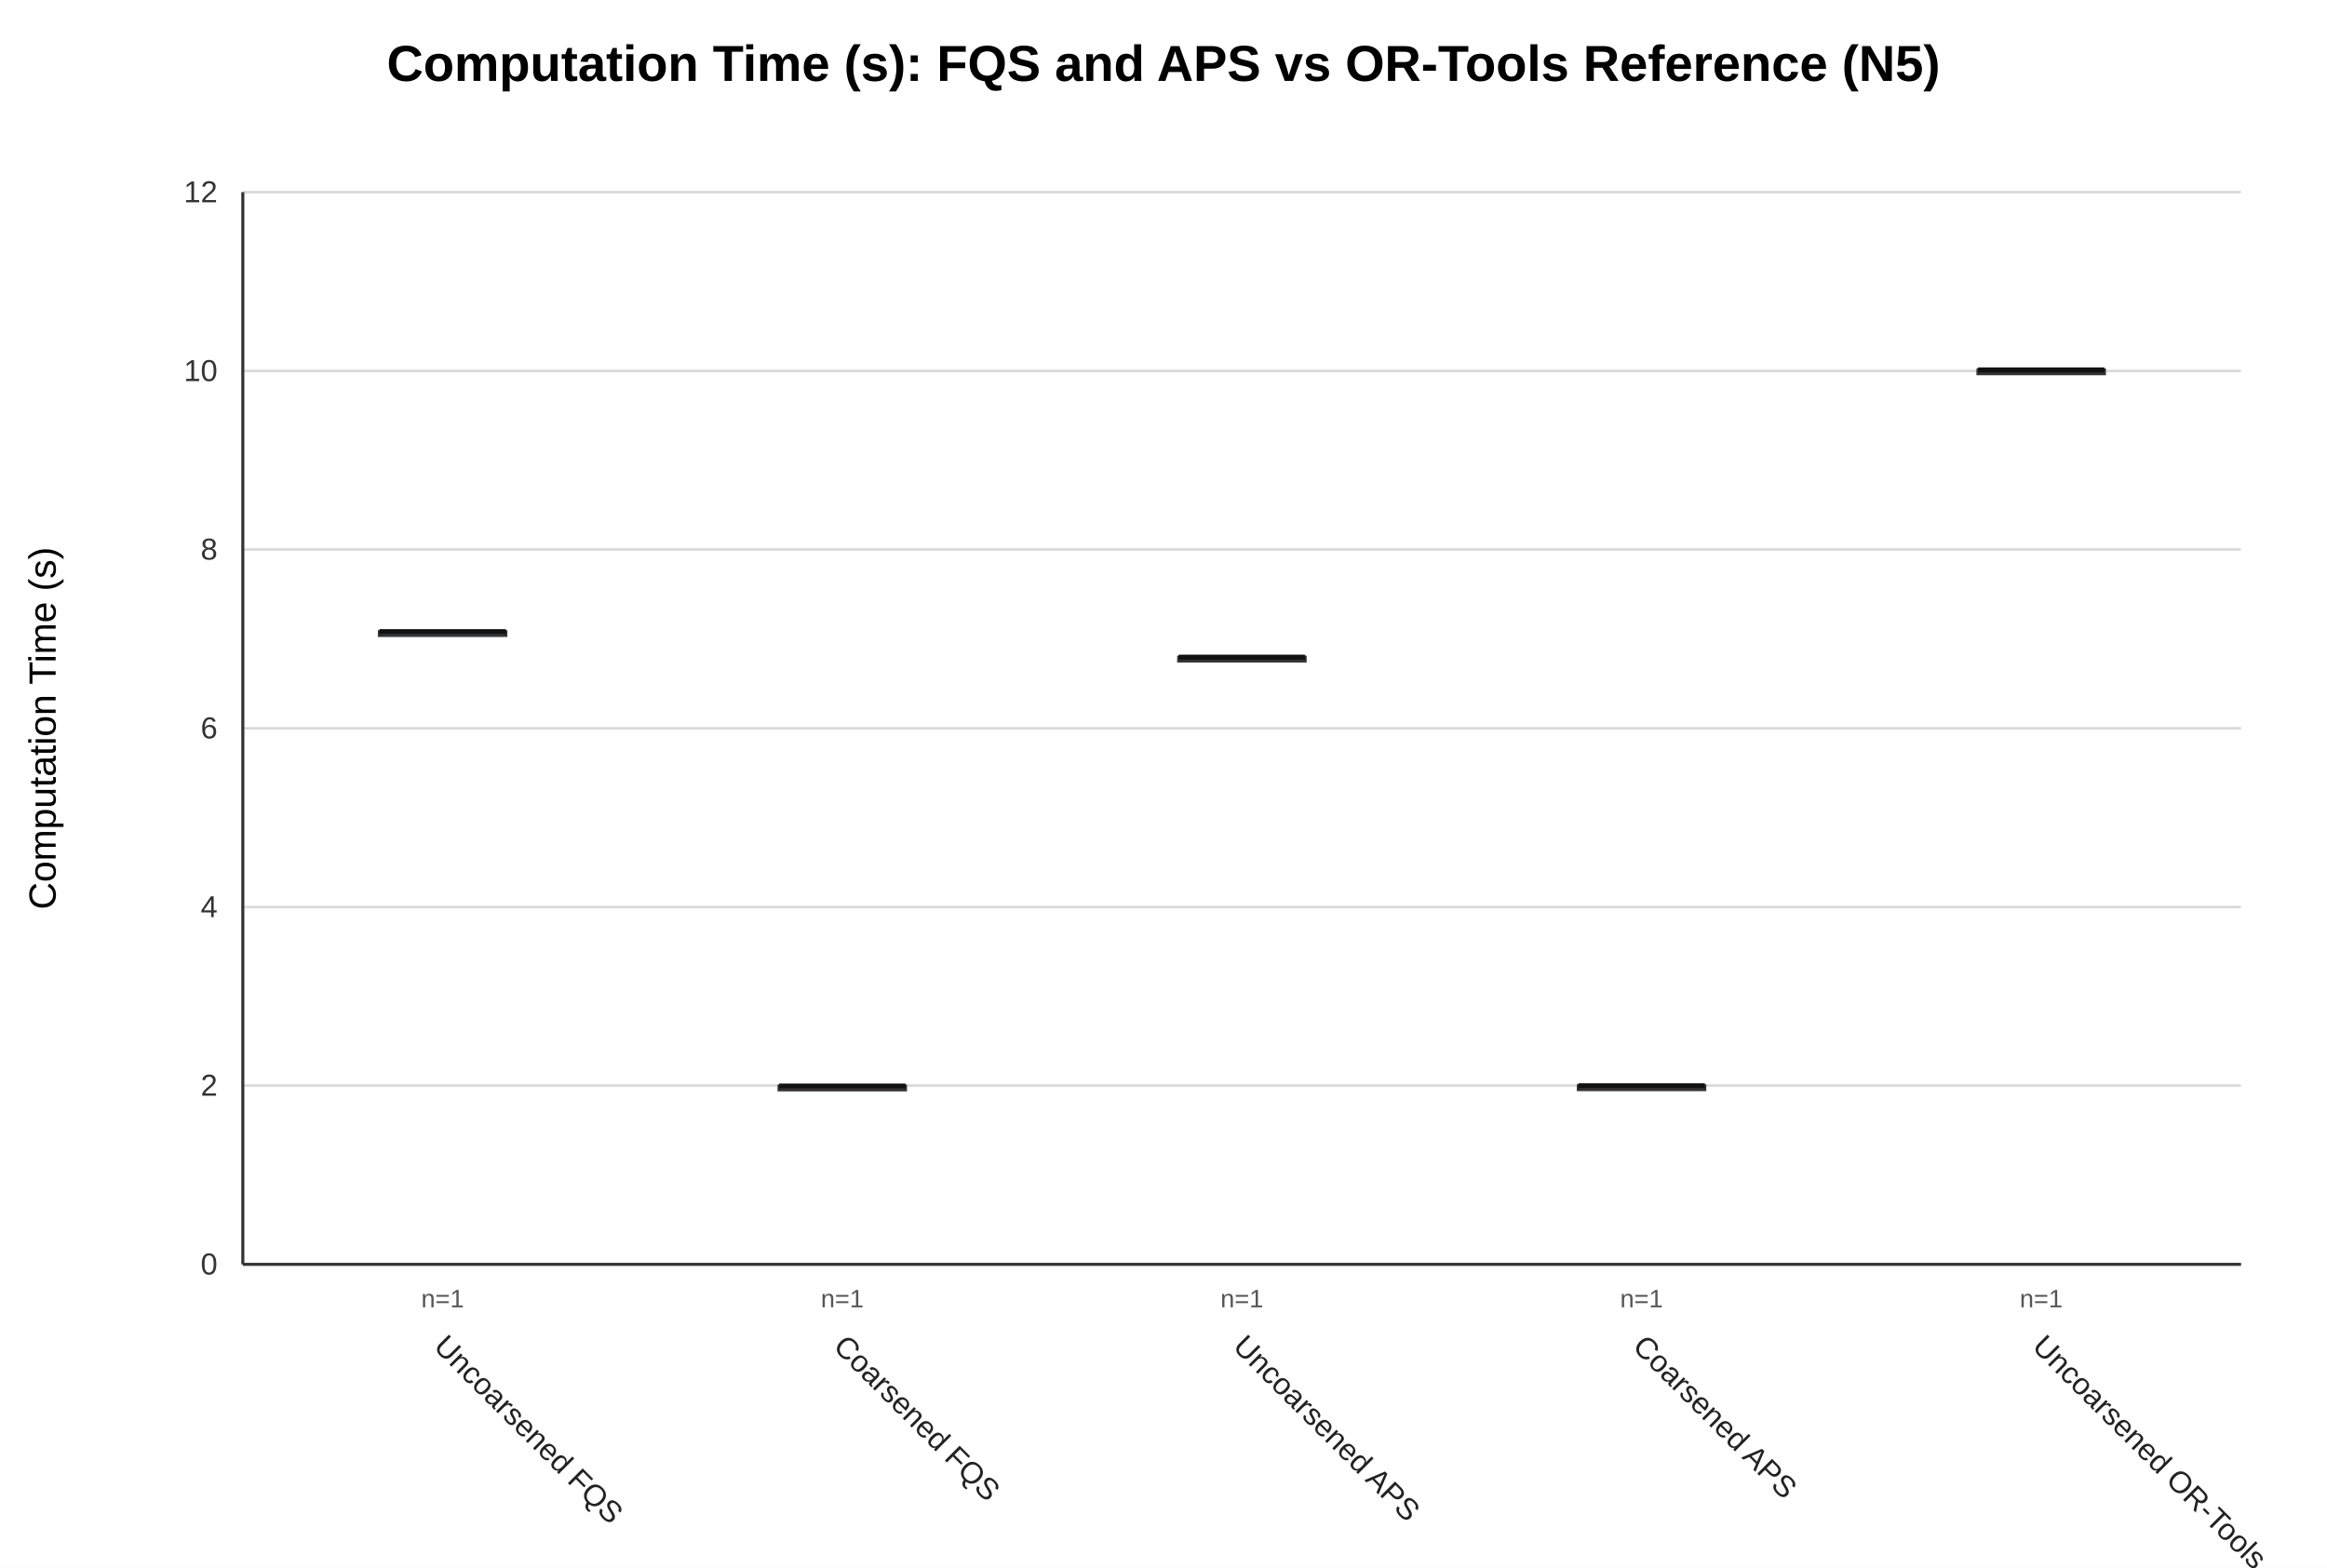
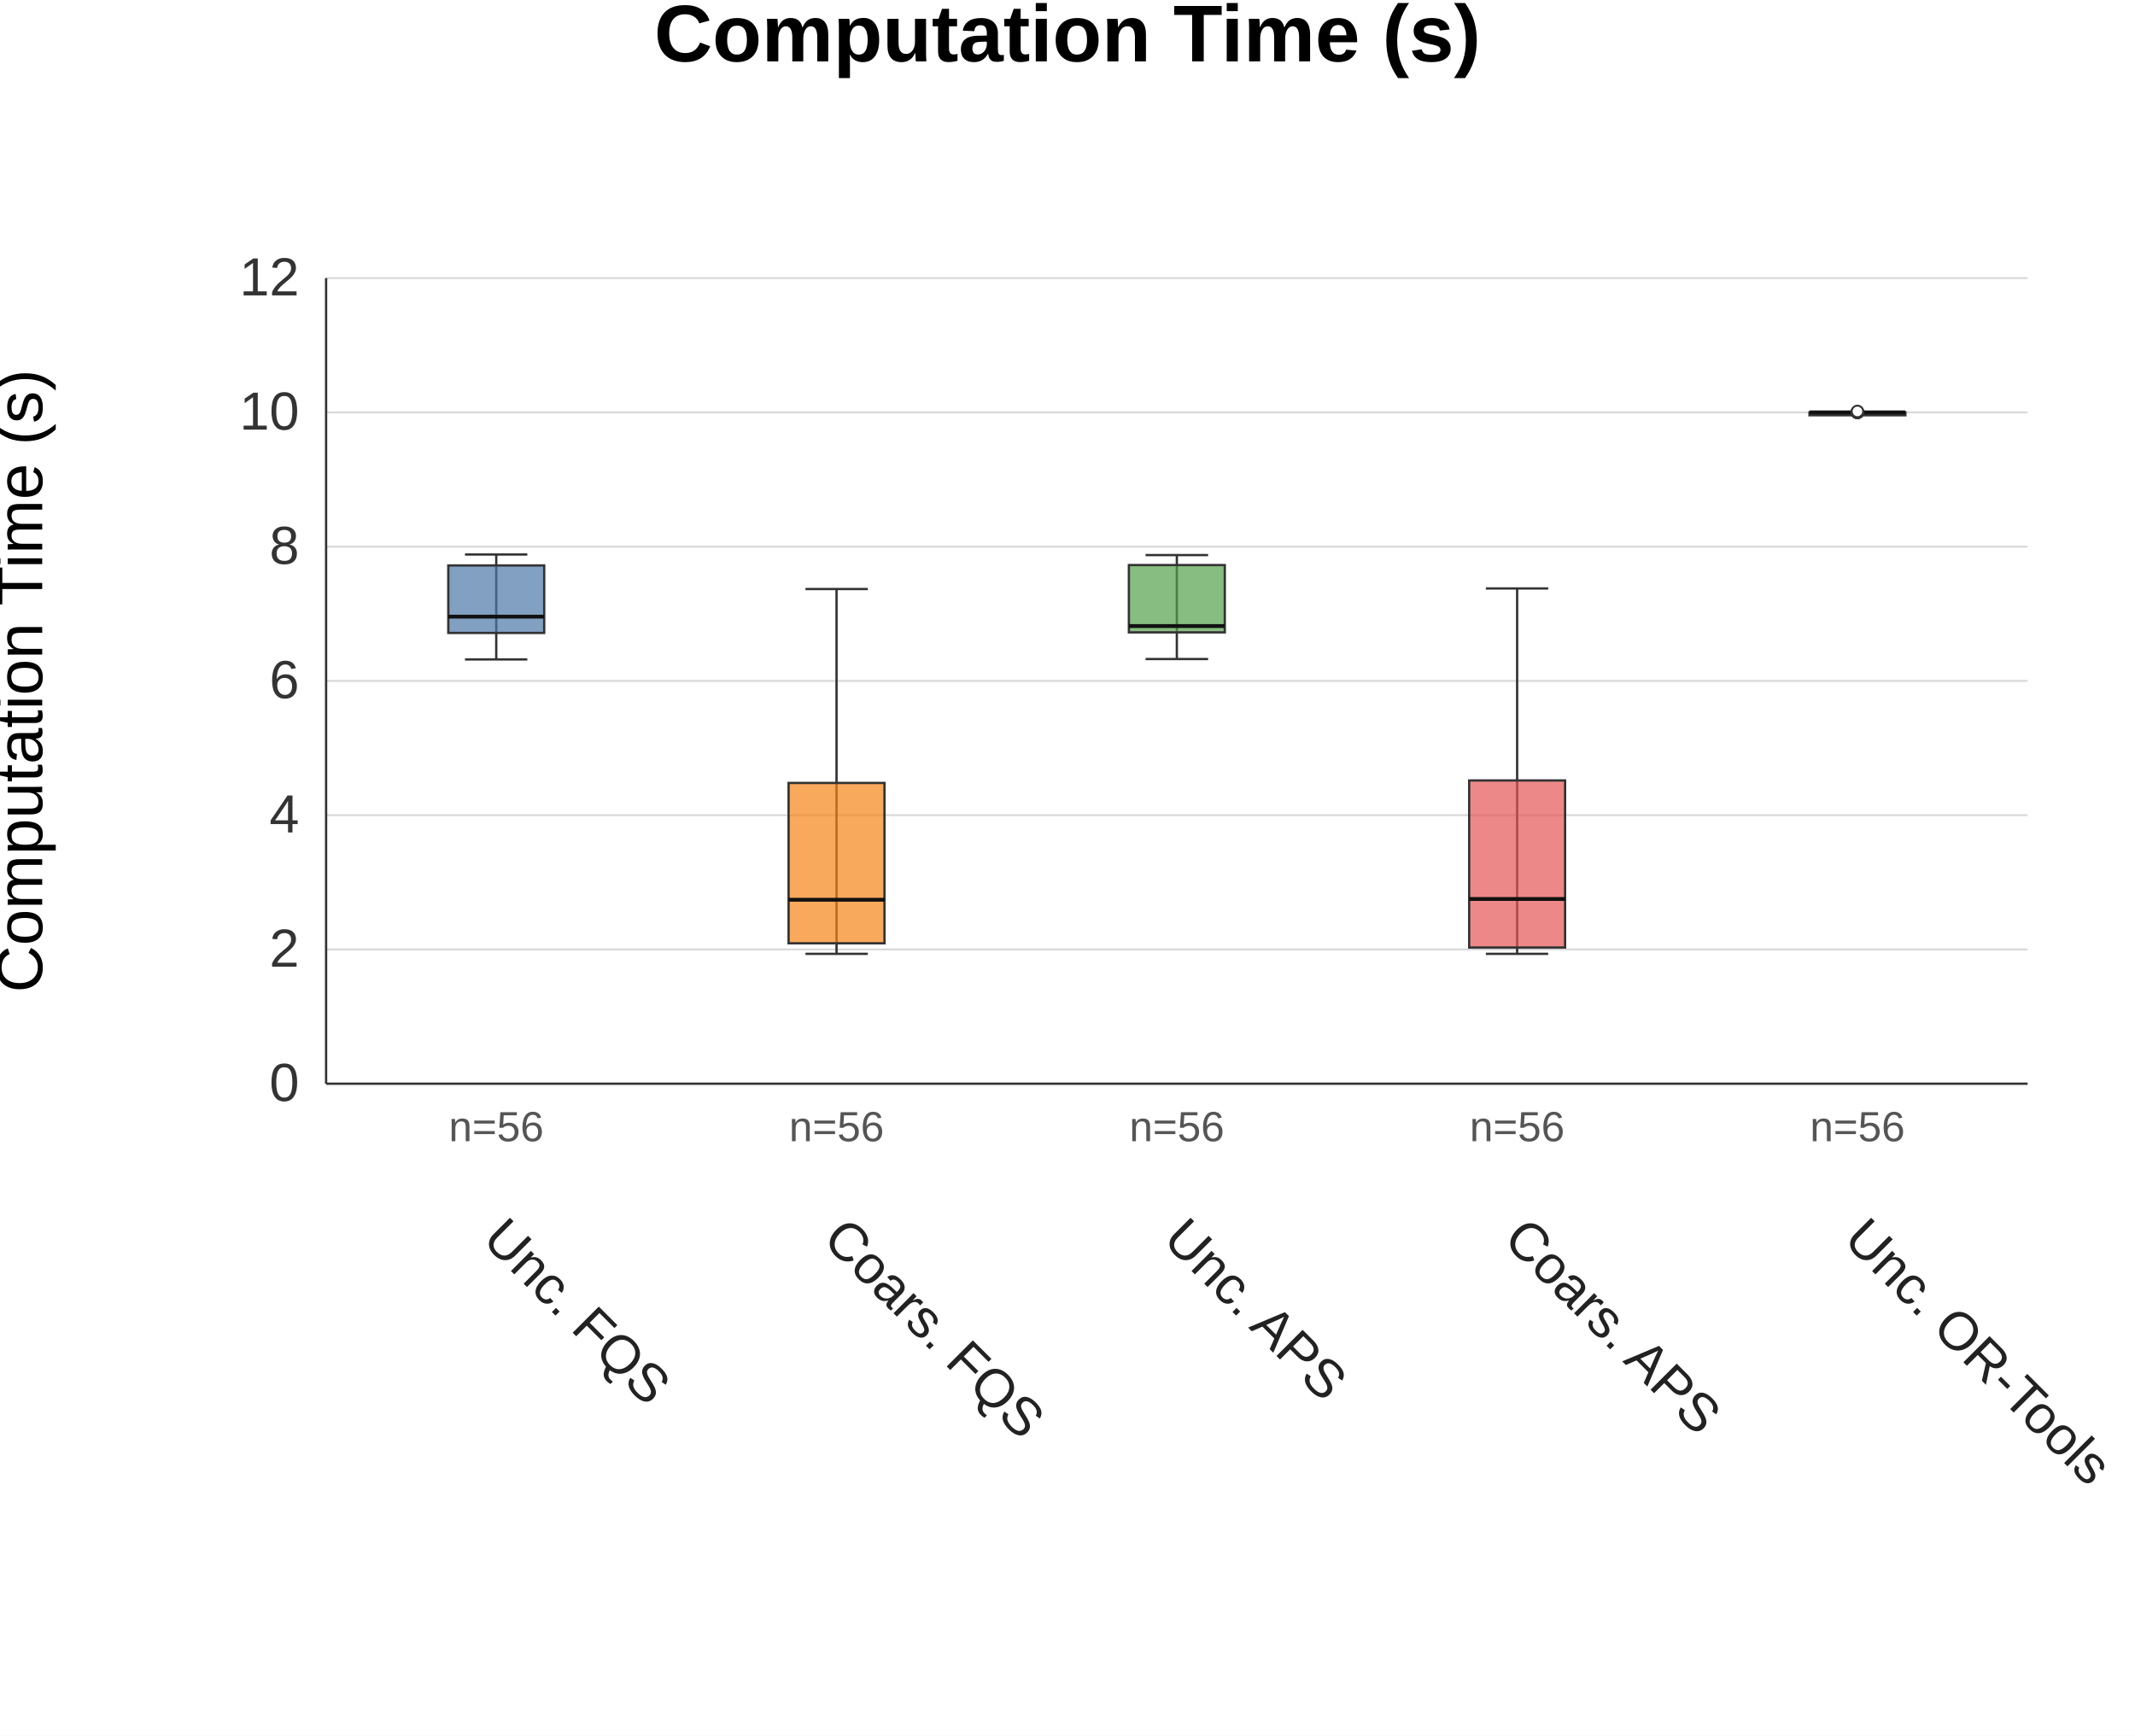
- <svg xmlns="http://www.w3.org/2000/svg" width="920" height="620" viewBox="0 0 920 620">
-   <rect x="0" y="0" width="920" height="620" fill="#ffffff" />
-   <text x="460.0" y="32" text-anchor="middle" font-family="Arial, sans-serif" font-size="20" font-weight="700">Computation Time (s): FQS and APS vs OR-Tools Reference (N5)</text>
-   <text transform="translate(22 288.0) rotate(-90)" text-anchor="middle" font-family="Arial, sans-serif" font-size="15">Computation Time (s)</text>
-   <line x1="96" y1="500.0" x2="886" y2="500.0" stroke="#d9d9d9" stroke-width="1" />
-   <text x="86" y="504.0" text-anchor="end" font-family="Arial, sans-serif" font-size="12" fill="#333333">0</text>
-   <line x1="96" y1="429.3" x2="886" y2="429.3" stroke="#d9d9d9" stroke-width="1" />
-   <text x="86" y="433.3" text-anchor="end" font-family="Arial, sans-serif" font-size="12" fill="#333333">2</text>
-   <line x1="96" y1="358.7" x2="886" y2="358.7" stroke="#d9d9d9" stroke-width="1" />
-   <text x="86" y="362.7" text-anchor="end" font-family="Arial, sans-serif" font-size="12" fill="#333333">4</text>
-   <line x1="96" y1="288.0" x2="886" y2="288.0" stroke="#d9d9d9" stroke-width="1" />
-   <text x="86" y="292.0" text-anchor="end" font-family="Arial, sans-serif" font-size="12" fill="#333333">6</text>
-   <line x1="96" y1="217.3" x2="886" y2="217.3" stroke="#d9d9d9" stroke-width="1" />
-   <text x="86" y="221.3" text-anchor="end" font-family="Arial, sans-serif" font-size="12" fill="#333333">8</text>
-   <line x1="96" y1="146.7" x2="886" y2="146.7" stroke="#d9d9d9" stroke-width="1" />
-   <text x="86" y="150.7" text-anchor="end" font-family="Arial, sans-serif" font-size="12" fill="#333333">10</text>
-   <line x1="96" y1="76.0" x2="886" y2="76.0" stroke="#d9d9d9" stroke-width="1" />
-   <text x="86" y="80.0" text-anchor="end" font-family="Arial, sans-serif" font-size="12" fill="#333333">12</text>
-   <line x1="96" y1="76" x2="96" y2="500" stroke="#333333" stroke-width="1.2" />
-   <line x1="96" y1="500" x2="886" y2="500" stroke="#333333" stroke-width="1.2" />
-   <line x1="175.0" y1="249.8" x2="175.0" y2="249.8" stroke="#333333" stroke-width="1.2" />
-   <line x1="158.8" y1="249.8" x2="191.2" y2="249.8" stroke="#333333" stroke-width="1.2" />
-   <line x1="158.8" y1="249.8" x2="191.2" y2="249.8" stroke="#333333" stroke-width="1.2" />
-   <rect x="150.0" y="249.8" width="50.0" height="1.5" fill="#4C78A8" fill-opacity="0.70" stroke="#333333" stroke-width="1.2" />
-   <line x1="150.0" y1="249.8" x2="200.0" y2="249.8" stroke="#111111" stroke-width="2" />
-   <text x="175.0" y="517" text-anchor="middle" font-family="Arial, sans-serif" font-size="10" fill="#555555">n=1</text>
-   <text transform="translate(171.0 533) rotate(45)" text-anchor="start" font-family="Arial, sans-serif" font-size="12" fill="#222222">Uncoarsened FQS</text>
-   <line x1="333.0" y1="429.5" x2="333.0" y2="429.5" stroke="#333333" stroke-width="1.2" />
-   <line x1="316.8" y1="429.5" x2="349.2" y2="429.5" stroke="#333333" stroke-width="1.2" />
-   <line x1="316.8" y1="429.5" x2="349.2" y2="429.5" stroke="#333333" stroke-width="1.2" />
-   <rect x="308.0" y="429.5" width="50.0" height="1.5" fill="#F58518" fill-opacity="0.70" stroke="#333333" stroke-width="1.2" />
-   <line x1="308.0" y1="429.5" x2="358.0" y2="429.5" stroke="#111111" stroke-width="2" />
-   <text x="333.0" y="517" text-anchor="middle" font-family="Arial, sans-serif" font-size="10" fill="#555555">n=1</text>
-   <text transform="translate(329.0 533) rotate(45)" text-anchor="start" font-family="Arial, sans-serif" font-size="12" fill="#222222">Coarsened FQS</text>
-   <line x1="491.0" y1="259.9" x2="491.0" y2="259.9" stroke="#333333" stroke-width="1.2" />
-   <line x1="474.8" y1="259.9" x2="507.2" y2="259.9" stroke="#333333" stroke-width="1.2" />
-   <line x1="474.8" y1="259.9" x2="507.2" y2="259.9" stroke="#333333" stroke-width="1.2" />
-   <rect x="466.0" y="259.9" width="50.0" height="1.5" fill="#54A24B" fill-opacity="0.70" stroke="#333333" stroke-width="1.2" />
-   <line x1="466.0" y1="259.9" x2="516.0" y2="259.9" stroke="#111111" stroke-width="2" />
-   <text x="491.0" y="517" text-anchor="middle" font-family="Arial, sans-serif" font-size="10" fill="#555555">n=1</text>
-   <text transform="translate(487.0 533) rotate(45)" text-anchor="start" font-family="Arial, sans-serif" font-size="12" fill="#222222">Uncoarsened APS</text>
-   <line x1="649.0" y1="429.4" x2="649.0" y2="429.4" stroke="#333333" stroke-width="1.2" />
-   <line x1="632.8" y1="429.4" x2="665.2" y2="429.4" stroke="#333333" stroke-width="1.2" />
-   <line x1="632.8" y1="429.4" x2="665.2" y2="429.4" stroke="#333333" stroke-width="1.2" />
-   <rect x="624.0" y="429.4" width="50.0" height="1.5" fill="#E45756" fill-opacity="0.70" stroke="#333333" stroke-width="1.2" />
-   <line x1="624.0" y1="429.4" x2="674.0" y2="429.4" stroke="#111111" stroke-width="2" />
-   <text x="649.0" y="517" text-anchor="middle" font-family="Arial, sans-serif" font-size="10" fill="#555555">n=1</text>
-   <text transform="translate(645.0 533) rotate(45)" text-anchor="start" font-family="Arial, sans-serif" font-size="12" fill="#222222">Coarsened APS</text>
-   <line x1="807.0" y1="146.3" x2="807.0" y2="146.3" stroke="#333333" stroke-width="1.2" />
-   <line x1="790.8" y1="146.3" x2="823.2" y2="146.3" stroke="#333333" stroke-width="1.2" />
-   <line x1="790.8" y1="146.3" x2="823.2" y2="146.3" stroke="#333333" stroke-width="1.2" />
-   <rect x="782.0" y="146.3" width="50.0" height="1.5" fill="#72B7B2" fill-opacity="0.70" stroke="#333333" stroke-width="1.2" />
-   <line x1="782.0" y1="146.3" x2="832.0" y2="146.3" stroke="#111111" stroke-width="2" />
-   <text x="807.0" y="517" text-anchor="middle" font-family="Arial, sans-serif" font-size="10" fill="#555555">n=1</text>
-   <text transform="translate(803.0 533) rotate(45)" text-anchor="start" font-family="Arial, sans-serif" font-size="12" fill="#222222">Uncoarsened OR-Tools</text>
+ <svg xmlns="http://www.w3.org/2000/svg" width="1113" height="905" viewBox="0 0 1113 905">
+   <rect x="0" y="0" width="1113" height="905" fill="#ffffff" />
+   <text x="556.5" y="32" text-anchor="middle" font-family="Arial, sans-serif" font-size="42" font-weight="700">Computation Time (s)</text>
+   <text transform="translate(22 355.0) rotate(-90)" text-anchor="middle" font-family="Arial, sans-serif" font-size="34">Computation Time (s)</text>
+   <line x1="170" y1="565.0" x2="1057" y2="565.0" stroke="#d9d9d9" stroke-width="1" />
+   <text x="156" y="574.0" text-anchor="end" font-family="Arial, sans-serif" font-size="28" fill="#333333">0</text>
+   <line x1="170" y1="495.0" x2="1057" y2="495.0" stroke="#d9d9d9" stroke-width="1" />
+   <text x="156" y="504.0" text-anchor="end" font-family="Arial, sans-serif" font-size="28" fill="#333333">2</text>
+   <line x1="170" y1="425.0" x2="1057" y2="425.0" stroke="#d9d9d9" stroke-width="1" />
+   <text x="156" y="434.0" text-anchor="end" font-family="Arial, sans-serif" font-size="28" fill="#333333">4</text>
+   <line x1="170" y1="355.0" x2="1057" y2="355.0" stroke="#d9d9d9" stroke-width="1" />
+   <text x="156" y="364.0" text-anchor="end" font-family="Arial, sans-serif" font-size="28" fill="#333333">6</text>
+   <line x1="170" y1="285.0" x2="1057" y2="285.0" stroke="#d9d9d9" stroke-width="1" />
+   <text x="156" y="294.0" text-anchor="end" font-family="Arial, sans-serif" font-size="28" fill="#333333">8</text>
+   <line x1="170" y1="215.0" x2="1057" y2="215.0" stroke="#d9d9d9" stroke-width="1" />
+   <text x="156" y="224.0" text-anchor="end" font-family="Arial, sans-serif" font-size="28" fill="#333333">10</text>
+   <line x1="170" y1="145.0" x2="1057" y2="145.0" stroke="#d9d9d9" stroke-width="1" />
+   <text x="156" y="154.0" text-anchor="end" font-family="Arial, sans-serif" font-size="28" fill="#333333">12</text>
+   <line x1="170" y1="145" x2="170" y2="565" stroke="#333333" stroke-width="1.2" />
+   <line x1="170" y1="565" x2="1057" y2="565" stroke="#333333" stroke-width="1.2" />
+   <line x1="258.7" y1="289.1" x2="258.7" y2="343.8" stroke="#333333" stroke-width="1.2" />
+   <line x1="242.4" y1="289.1" x2="274.9" y2="289.1" stroke="#333333" stroke-width="1.2" />
+   <line x1="242.4" y1="343.8" x2="274.9" y2="343.8" stroke="#333333" stroke-width="1.2" />
+   <rect x="233.7" y="294.8" width="50.0" height="35.2" fill="#4C78A8" fill-opacity="0.70" stroke="#333333" stroke-width="1.2" />
+   <line x1="233.7" y1="321.5" x2="283.7" y2="321.5" stroke="#111111" stroke-width="2" />
+   <text x="258.7" y="595" text-anchor="middle" font-family="Arial, sans-serif" font-size="22" fill="#555555">n=56</text>
+   <text transform="translate(250.7 647) rotate(45)" text-anchor="start" font-family="Arial, sans-serif" font-size="28" fill="#222222">Unc. FQS</text>
+   <line x1="436.1" y1="307.1" x2="436.1" y2="497.3" stroke="#333333" stroke-width="1.2" />
+   <line x1="419.9" y1="307.1" x2="452.4" y2="307.1" stroke="#333333" stroke-width="1.2" />
+   <line x1="419.9" y1="497.3" x2="452.4" y2="497.3" stroke="#333333" stroke-width="1.2" />
+   <rect x="411.1" y="408.2" width="50.0" height="83.6" fill="#F58518" fill-opacity="0.70" stroke="#333333" stroke-width="1.2" />
+   <line x1="411.1" y1="469.1" x2="461.1" y2="469.1" stroke="#111111" stroke-width="2" />
+   <text x="436.1" y="595" text-anchor="middle" font-family="Arial, sans-serif" font-size="22" fill="#555555">n=56</text>
+   <text transform="translate(428.1 647) rotate(45)" text-anchor="start" font-family="Arial, sans-serif" font-size="28" fill="#222222">Coars. FQS</text>
+   <line x1="613.5" y1="289.4" x2="613.5" y2="343.6" stroke="#333333" stroke-width="1.2" />
+   <line x1="597.2" y1="289.4" x2="629.8" y2="289.4" stroke="#333333" stroke-width="1.2" />
+   <line x1="597.2" y1="343.6" x2="629.8" y2="343.6" stroke="#333333" stroke-width="1.2" />
+   <rect x="588.5" y="294.6" width="50.0" height="35.1" fill="#54A24B" fill-opacity="0.70" stroke="#333333" stroke-width="1.2" />
+   <line x1="588.5" y1="326.4" x2="638.5" y2="326.4" stroke="#111111" stroke-width="2" />
+   <text x="613.5" y="595" text-anchor="middle" font-family="Arial, sans-serif" font-size="22" fill="#555555">n=56</text>
+   <text transform="translate(605.5 647) rotate(45)" text-anchor="start" font-family="Arial, sans-serif" font-size="28" fill="#222222">Unc. APS</text>
+   <line x1="790.9" y1="306.8" x2="790.9" y2="497.3" stroke="#333333" stroke-width="1.2" />
+   <line x1="774.6" y1="306.8" x2="807.1" y2="306.8" stroke="#333333" stroke-width="1.2" />
+   <line x1="774.6" y1="497.3" x2="807.1" y2="497.3" stroke="#333333" stroke-width="1.2" />
+   <rect x="765.9" y="406.9" width="50.0" height="87.1" fill="#E45756" fill-opacity="0.70" stroke="#333333" stroke-width="1.2" />
+   <line x1="765.9" y1="468.7" x2="815.9" y2="468.7" stroke="#111111" stroke-width="2" />
+   <text x="790.9" y="595" text-anchor="middle" font-family="Arial, sans-serif" font-size="22" fill="#555555">n=56</text>
+   <text transform="translate(782.9 647) rotate(45)" text-anchor="start" font-family="Arial, sans-serif" font-size="28" fill="#222222">Coars. APS</text>
+   <line x1="968.3" y1="215.0" x2="968.3" y2="215.0" stroke="#333333" stroke-width="1.2" />
+   <line x1="952.1" y1="215.0" x2="984.6" y2="215.0" stroke="#333333" stroke-width="1.2" />
+   <line x1="952.1" y1="215.0" x2="984.6" y2="215.0" stroke="#333333" stroke-width="1.2" />
+   <rect x="943.3" y="215.0" width="50.0" height="1.5" fill="#72B7B2" fill-opacity="0.70" stroke="#333333" stroke-width="1.2" />
+   <line x1="943.3" y1="215.0" x2="993.3" y2="215.0" stroke="#111111" stroke-width="2" />
+   <circle cx="968.3" cy="215.0" r="3" fill="#ffffff" stroke="#333333" stroke-width="1" />
+   <circle cx="968.3" cy="215.0" r="3" fill="#ffffff" stroke="#333333" stroke-width="1" />
+   <circle cx="968.3" cy="215.0" r="3" fill="#ffffff" stroke="#333333" stroke-width="1" />
+   <circle cx="968.3" cy="215.0" r="3" fill="#ffffff" stroke="#333333" stroke-width="1" />
+   <circle cx="968.3" cy="214.9" r="3" fill="#ffffff" stroke="#333333" stroke-width="1" />
+   <circle cx="968.3" cy="214.5" r="3" fill="#ffffff" stroke="#333333" stroke-width="1" />
+   <text x="968.3" y="595" text-anchor="middle" font-family="Arial, sans-serif" font-size="22" fill="#555555">n=56</text>
+   <text transform="translate(960.3 647) rotate(45)" text-anchor="start" font-family="Arial, sans-serif" font-size="28" fill="#222222">Unc. OR-Tools</text>
</svg>
